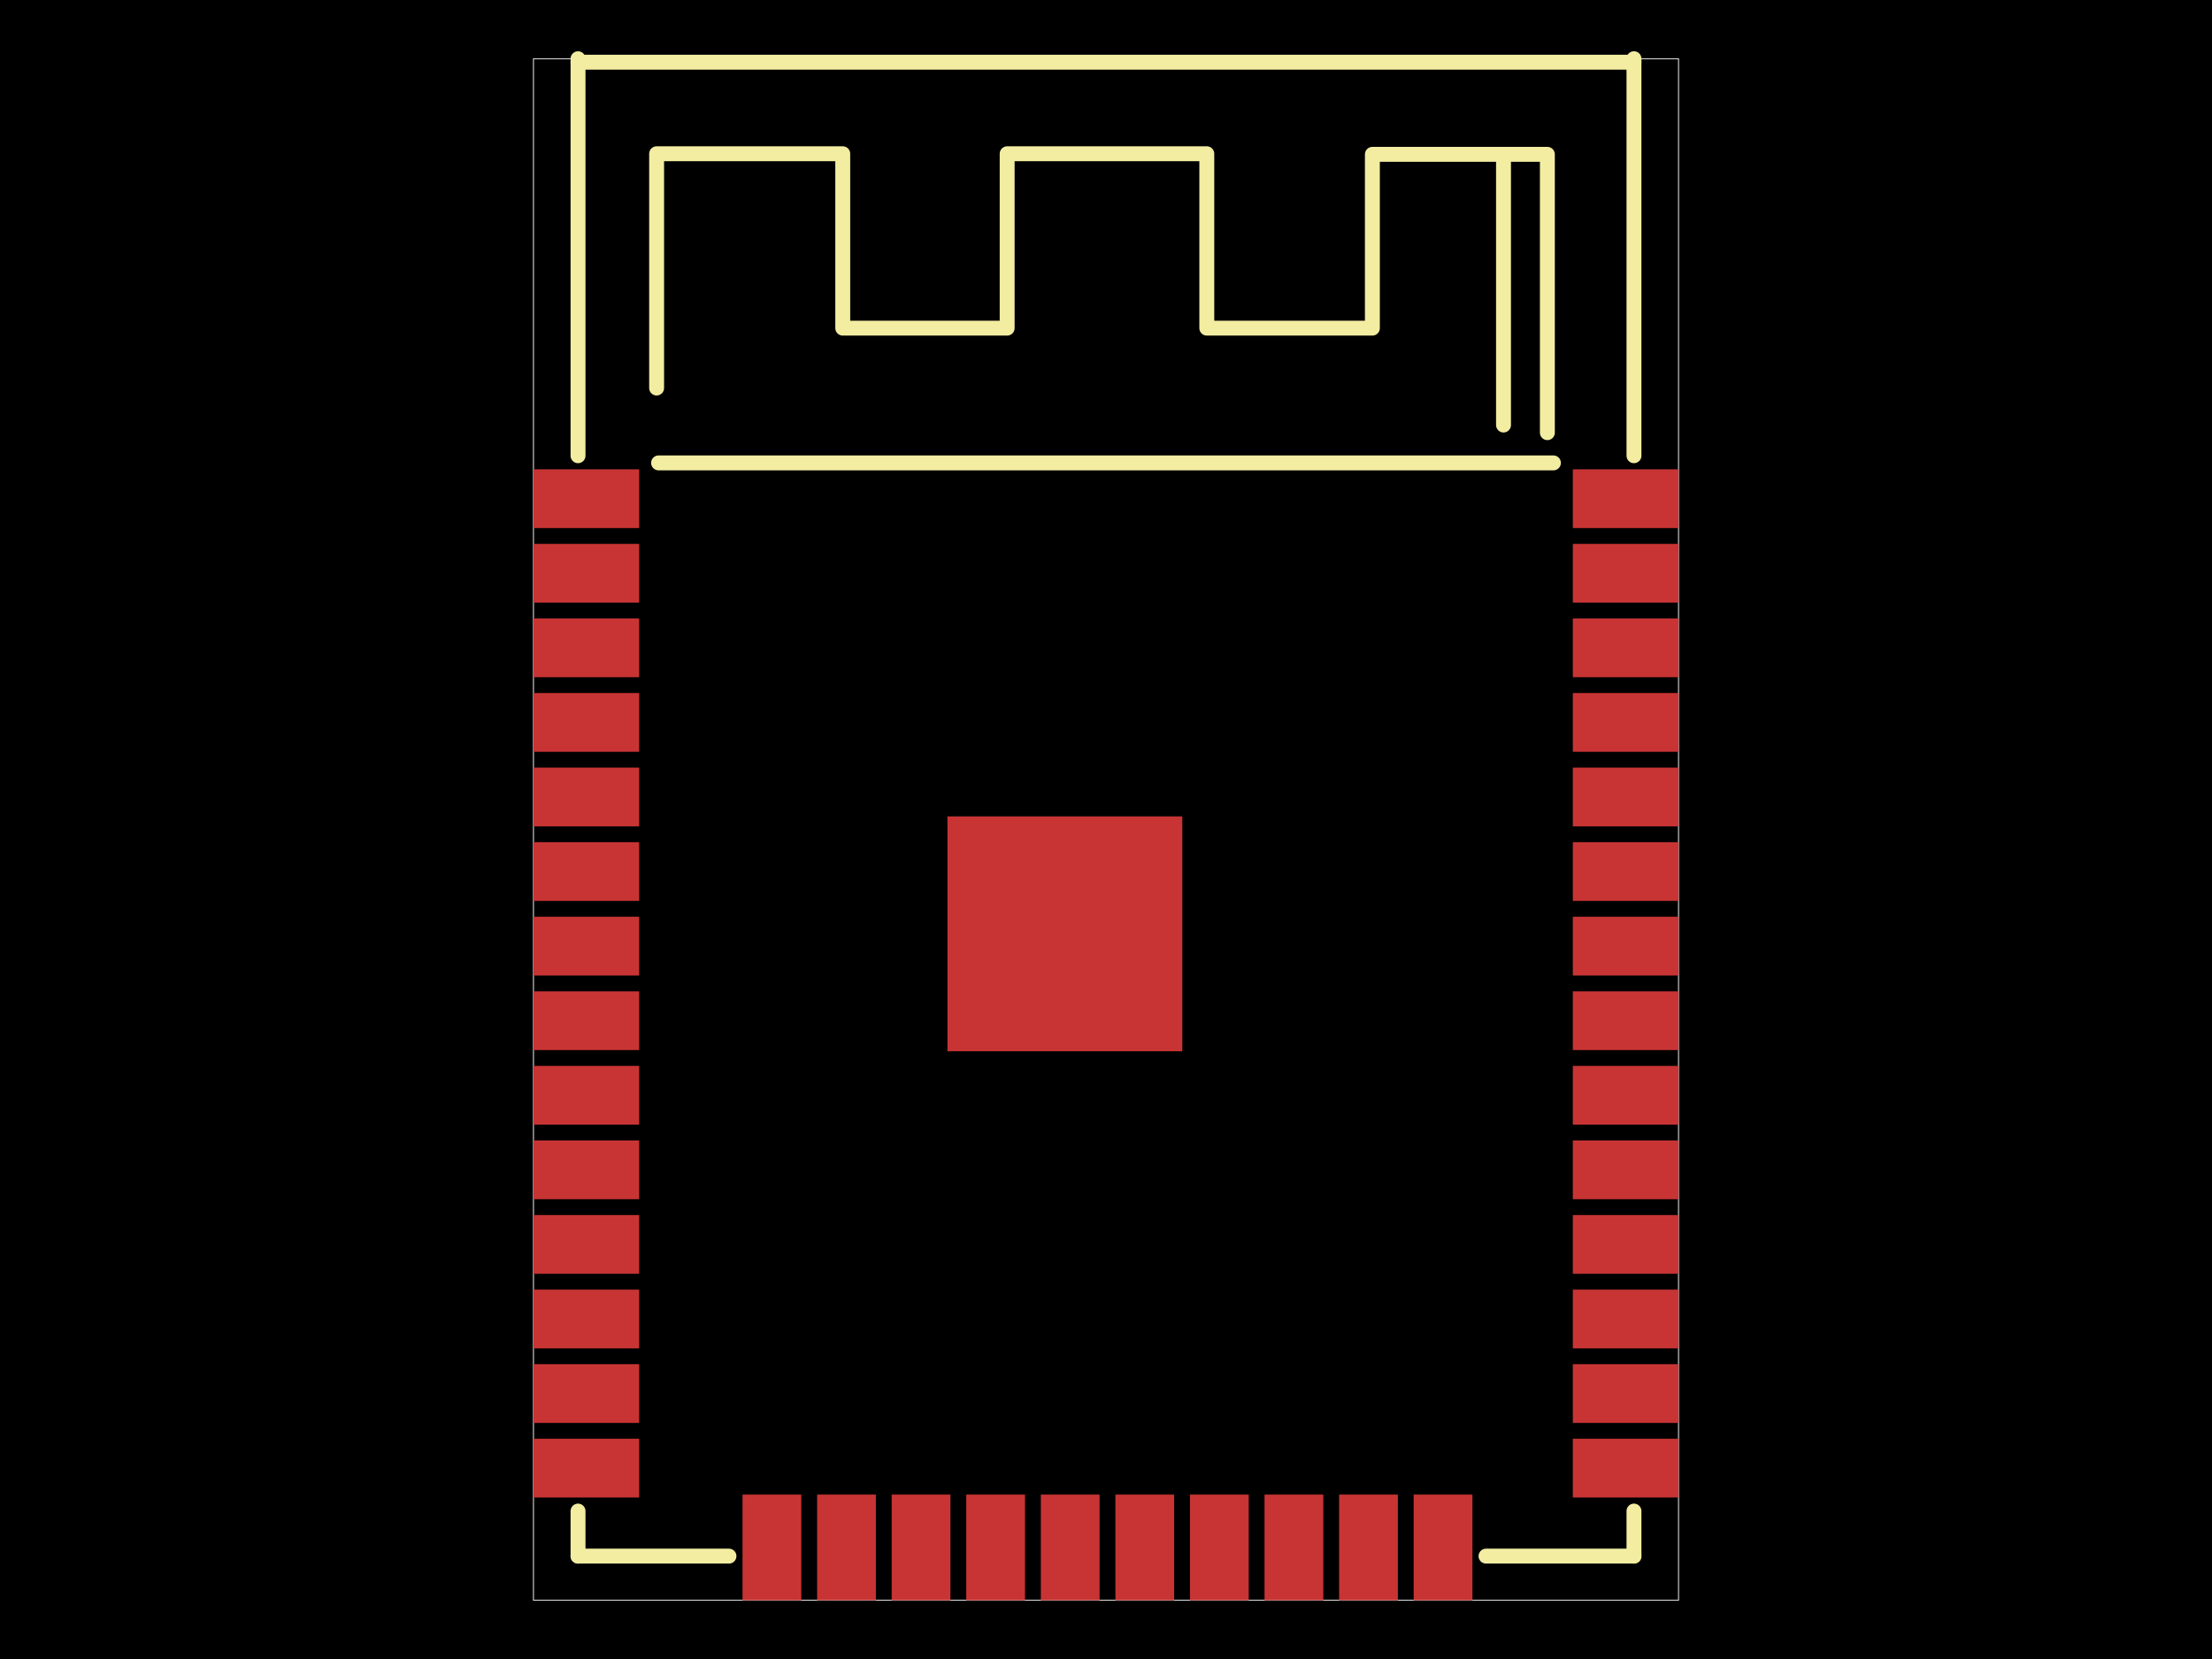
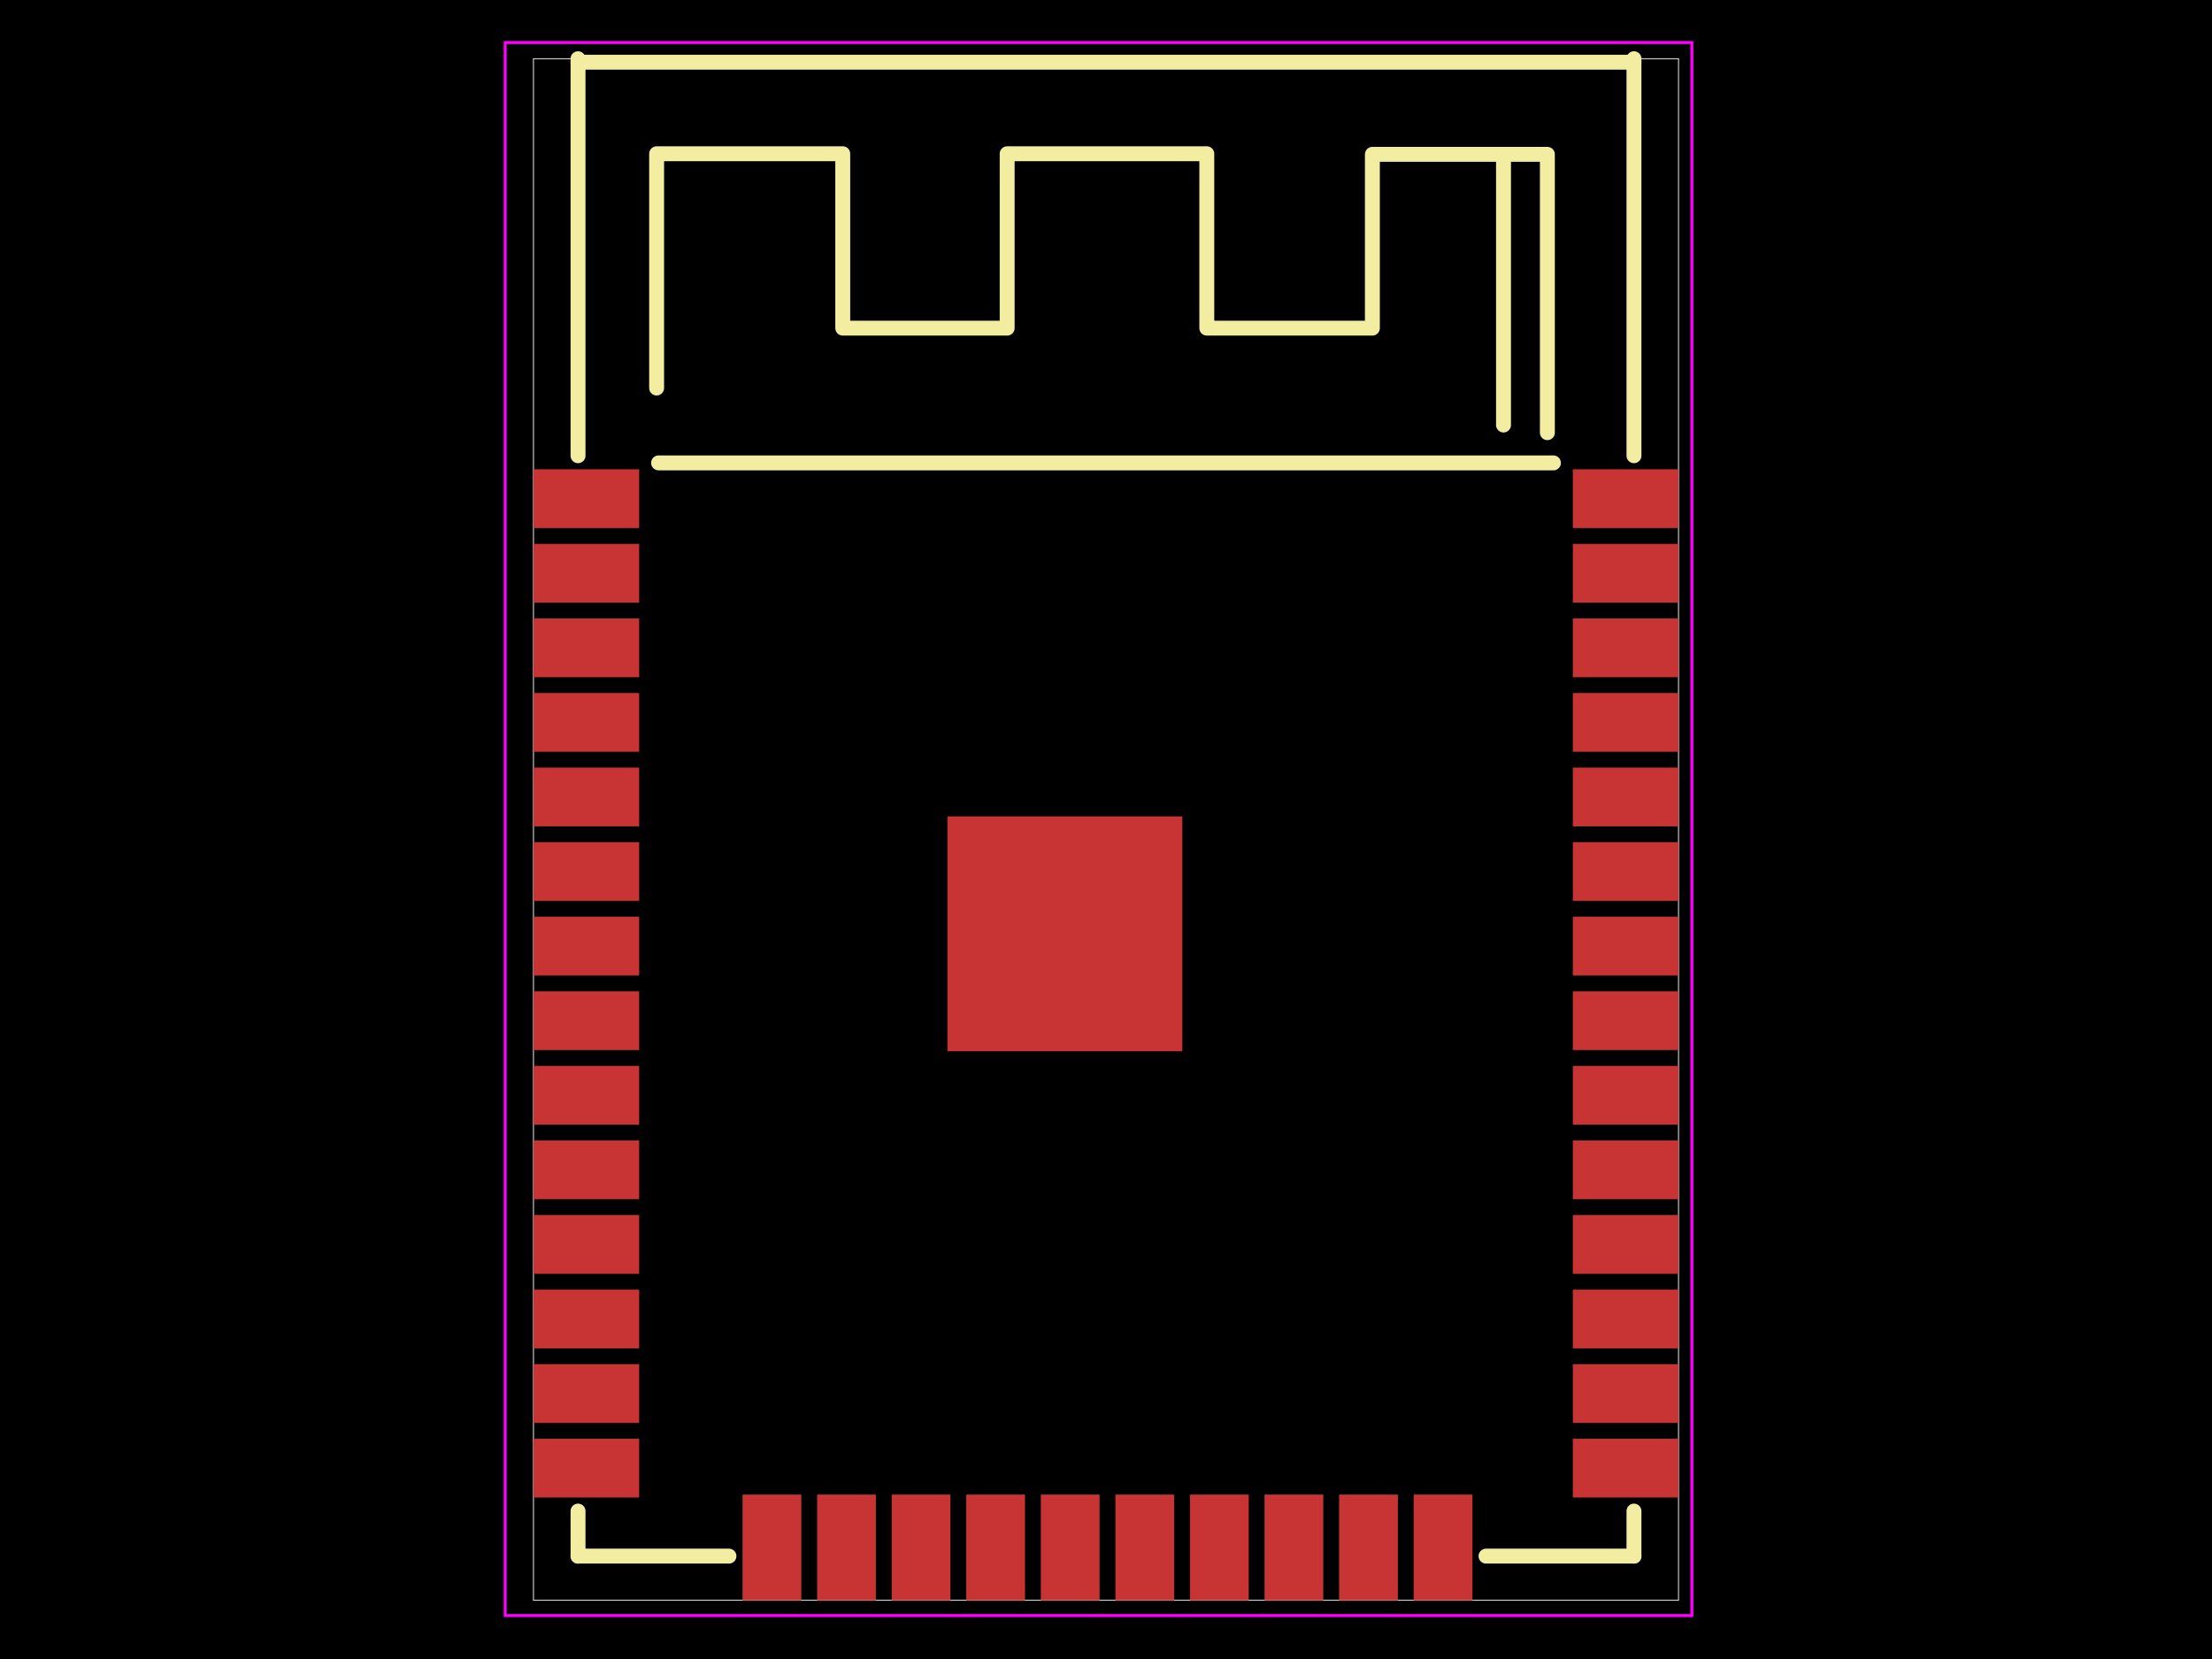
<svg xmlns="http://www.w3.org/2000/svg" width="800" height="600">
  <style />
  <rect class="boundary" x="0" y="0" fill="#000" width="800" height="600" data-type="pcb_background" data-pcb-layer="global" />
  <rect class="pcb-boundary" fill="none" stroke="#fff" stroke-width="0.3" x="192.936" y="21.236" width="414.128" height="557.528" data-type="pcb_boundary" data-pcb-layer="global" />
  <rect class="pcb-pad" fill="rgb(200, 52, 52)" x="192.936" y="250.642" width="38.225" height="21.252" data-type="pcb_smtpad" data-pcb-layer="top" />
  <rect class="pcb-pad" fill="rgb(200, 52, 52)" x="192.936" y="277.612" width="38.225" height="21.252" data-type="pcb_smtpad" data-pcb-layer="top" />
  <rect class="pcb-pad" fill="rgb(200, 52, 52)" x="192.936" y="304.582" width="38.225" height="21.252" data-type="pcb_smtpad" data-pcb-layer="top" />
  <rect class="pcb-pad" fill="rgb(200, 52, 52)" x="192.936" y="331.552" width="38.225" height="21.252" data-type="pcb_smtpad" data-pcb-layer="top" />
  <rect class="pcb-pad" fill="rgb(200, 52, 52)" x="192.936" y="358.521" width="38.225" height="21.252" data-type="pcb_smtpad" data-pcb-layer="top" />
  <rect class="pcb-pad" fill="rgb(200, 52, 52)" x="192.936" y="385.491" width="38.225" height="21.252" data-type="pcb_smtpad" data-pcb-layer="top" />
  <rect class="pcb-pad" fill="rgb(200, 52, 52)" x="192.936" y="412.461" width="38.225" height="21.252" data-type="pcb_smtpad" data-pcb-layer="top" />
  <rect class="pcb-pad" fill="rgb(200, 52, 52)" x="192.936" y="439.431" width="38.225" height="21.252" data-type="pcb_smtpad" data-pcb-layer="top" />
  <rect class="pcb-pad" fill="rgb(200, 52, 52)" x="511.278" y="540.539" width="21.252" height="38.225" data-type="pcb_smtpad" data-pcb-layer="top" />
  <rect class="pcb-pad" fill="rgb(200, 52, 52)" x="568.839" y="520.341" width="38.225" height="21.252" data-type="pcb_smtpad" data-pcb-layer="top" />
  <rect class="pcb-pad" fill="rgb(200, 52, 52)" x="568.839" y="493.371" width="38.225" height="21.252" data-type="pcb_smtpad" data-pcb-layer="top" />
  <rect class="pcb-pad" fill="rgb(200, 52, 52)" x="568.839" y="466.401" width="38.225" height="21.252" data-type="pcb_smtpad" data-pcb-layer="top" />
  <rect class="pcb-pad" fill="rgb(200, 52, 52)" x="568.839" y="439.431" width="38.225" height="21.252" data-type="pcb_smtpad" data-pcb-layer="top" />
  <rect class="pcb-pad" fill="rgb(200, 52, 52)" x="568.839" y="412.461" width="38.225" height="21.252" data-type="pcb_smtpad" data-pcb-layer="top" />
  <rect class="pcb-pad" fill="rgb(200, 52, 52)" x="568.839" y="385.491" width="38.225" height="21.252" data-type="pcb_smtpad" data-pcb-layer="top" />
  <rect class="pcb-pad" fill="rgb(200, 52, 52)" x="568.839" y="358.521" width="38.225" height="21.252" data-type="pcb_smtpad" data-pcb-layer="top" />
  <rect class="pcb-pad" fill="rgb(200, 52, 52)" x="322.489" y="540.539" width="21.252" height="38.225" data-type="pcb_smtpad" data-pcb-layer="top" />
  <rect class="pcb-pad" fill="rgb(200, 52, 52)" x="192.936" y="466.401" width="38.225" height="21.252" data-type="pcb_smtpad" data-pcb-layer="top" />
  <rect class="pcb-pad" fill="rgb(200, 52, 52)" x="192.936" y="493.371" width="38.225" height="21.252" data-type="pcb_smtpad" data-pcb-layer="top" />
  <rect class="pcb-pad" fill="rgb(200, 52, 52)" x="192.936" y="520.341" width="38.225" height="21.252" data-type="pcb_smtpad" data-pcb-layer="top" />
  <rect class="pcb-pad" fill="rgb(200, 52, 52)" x="268.549" y="540.539" width="21.252" height="38.225" data-type="pcb_smtpad" data-pcb-layer="top" />
  <rect class="pcb-pad" fill="rgb(200, 52, 52)" x="295.519" y="540.539" width="21.252" height="38.225" data-type="pcb_smtpad" data-pcb-layer="top" />
  <rect class="pcb-pad" fill="rgb(200, 52, 52)" x="192.936" y="223.672" width="38.225" height="21.252" data-type="pcb_smtpad" data-pcb-layer="top" />
  <rect class="pcb-pad" fill="rgb(200, 52, 52)" x="192.936" y="196.702" width="38.225" height="21.252" data-type="pcb_smtpad" data-pcb-layer="top" />
  <rect class="pcb-pad" fill="rgb(200, 52, 52)" x="192.936" y="169.732" width="38.225" height="21.252" data-type="pcb_smtpad" data-pcb-layer="top" />
  <rect class="pcb-pad" fill="rgb(200, 52, 52)" x="349.458" y="540.539" width="21.252" height="38.225" data-type="pcb_smtpad" data-pcb-layer="top" />
  <rect class="pcb-pad" fill="rgb(200, 52, 52)" x="376.428" y="540.539" width="21.252" height="38.225" data-type="pcb_smtpad" data-pcb-layer="top" />
  <rect class="pcb-pad" fill="rgb(200, 52, 52)" x="403.398" y="540.539" width="21.252" height="38.225" data-type="pcb_smtpad" data-pcb-layer="top" />
  <rect class="pcb-pad" fill="rgb(200, 52, 52)" x="484.308" y="540.539" width="21.252" height="38.225" data-type="pcb_smtpad" data-pcb-layer="top" />
  <rect class="pcb-pad" fill="rgb(200, 52, 52)" x="457.338" y="540.539" width="21.252" height="38.225" data-type="pcb_smtpad" data-pcb-layer="top" />
  <rect class="pcb-pad" fill="rgb(200, 52, 52)" x="430.368" y="540.539" width="21.252" height="38.225" data-type="pcb_smtpad" data-pcb-layer="top" />
  <rect class="pcb-pad" fill="rgb(200, 52, 52)" x="568.839" y="331.552" width="38.225" height="21.252" data-type="pcb_smtpad" data-pcb-layer="top" />
  <rect class="pcb-pad" fill="rgb(200, 52, 52)" x="568.839" y="304.582" width="38.225" height="21.252" data-type="pcb_smtpad" data-pcb-layer="top" />
  <rect class="pcb-pad" fill="rgb(200, 52, 52)" x="568.839" y="277.612" width="38.225" height="21.252" data-type="pcb_smtpad" data-pcb-layer="top" />
  <rect class="pcb-pad" fill="rgb(200, 52, 52)" x="568.839" y="250.642" width="38.225" height="21.252" data-type="pcb_smtpad" data-pcb-layer="top" />
  <rect class="pcb-pad" fill="rgb(200, 52, 52)" x="568.839" y="223.672" width="38.225" height="21.252" data-type="pcb_smtpad" data-pcb-layer="top" />
  <rect class="pcb-pad" fill="rgb(200, 52, 52)" x="568.839" y="196.702" width="38.225" height="21.252" data-type="pcb_smtpad" data-pcb-layer="top" />
  <rect class="pcb-pad" fill="rgb(200, 52, 52)" x="568.839" y="169.732" width="38.225" height="21.252" data-type="pcb_smtpad" data-pcb-layer="top" />
  <rect class="pcb-pad" fill="rgb(200, 52, 52)" x="342.658" y="295.259" width="84.944" height="84.944" data-type="pcb_smtpad" data-pcb-layer="top" />
  <path class="pcb-silkscreen pcb-silkscreen-top" d="M 237.475 140.337 L 237.475 55.605 L 304.794 55.605 L 304.794 118.676 L 364.255 118.676 L 364.255 55.605 L 436.457 55.605 L 436.457 118.676 L 496.343 118.676 L 496.343 55.817 L 559.627 55.817 L 559.627 156.477" fill="none" stroke="#f2eda1" stroke-width="5.394" stroke-linecap="round" stroke-linejoin="round" data-pcb-component-id="pcb_component_1" data-pcb-silkscreen-path-id="pcb_silkscreen_path_83" data-type="pcb_silkscreen_path" data-pcb-layer="top" />
  <path class="pcb-silkscreen pcb-silkscreen-top" d="M 543.768 55.817 L 543.768 153.716" fill="none" stroke="#f2eda1" stroke-width="5.394" stroke-linecap="round" stroke-linejoin="round" data-pcb-component-id="pcb_component_1" data-pcb-silkscreen-path-id="pcb_silkscreen_path_84" data-type="pcb_silkscreen_path" data-pcb-layer="top" />
  <path class="pcb-silkscreen pcb-silkscreen-top" d="M 238.181 167.413 L 561.819 167.413" fill="none" stroke="#f2eda1" stroke-width="5.394" stroke-linecap="round" stroke-linejoin="round" data-pcb-component-id="pcb_component_1" data-pcb-silkscreen-path-id="pcb_silkscreen_path_85" data-type="pcb_silkscreen_path" data-pcb-layer="top" />
  <path class="pcb-silkscreen pcb-silkscreen-top" d="M 209.053 21.236 L 209.053 164.824" fill="none" stroke="#f2eda1" stroke-width="5.394" stroke-linecap="round" stroke-linejoin="round" data-pcb-component-id="pcb_component_1" data-pcb-silkscreen-path-id="pcb_silkscreen_path_86" data-type="pcb_silkscreen_path" data-pcb-layer="top" />
  <path class="pcb-silkscreen pcb-silkscreen-top" d="M 209.053 546.501 L 209.053 562.791" fill="none" stroke="#f2eda1" stroke-width="5.394" stroke-linecap="round" stroke-linejoin="round" data-pcb-component-id="pcb_component_1" data-pcb-silkscreen-path-id="pcb_silkscreen_path_87" data-type="pcb_silkscreen_path" data-pcb-layer="top" />
  <path class="pcb-silkscreen pcb-silkscreen-top" d="M 590.947 21.236 L 590.947 164.824" fill="none" stroke="#f2eda1" stroke-width="5.394" stroke-linecap="round" stroke-linejoin="round" data-pcb-component-id="pcb_component_1" data-pcb-silkscreen-path-id="pcb_silkscreen_path_88" data-type="pcb_silkscreen_path" data-pcb-layer="top" />
  <path class="pcb-silkscreen pcb-silkscreen-top" d="M 590.947 546.501 L 590.947 562.791" fill="none" stroke="#f2eda1" stroke-width="5.394" stroke-linecap="round" stroke-linejoin="round" data-pcb-component-id="pcb_component_1" data-pcb-silkscreen-path-id="pcb_silkscreen_path_89" data-type="pcb_silkscreen_path" data-pcb-layer="top" />
  <path class="pcb-silkscreen pcb-silkscreen-top" d="M 209.053 562.791 L 263.64 562.791" fill="none" stroke="#f2eda1" stroke-width="5.394" stroke-linecap="round" stroke-linejoin="round" data-pcb-component-id="pcb_component_1" data-pcb-silkscreen-path-id="pcb_silkscreen_path_90" data-type="pcb_silkscreen_path" data-pcb-layer="top" />
  <path class="pcb-silkscreen pcb-silkscreen-top" d="M 537.438 562.791 L 590.947 562.791" fill="none" stroke="#f2eda1" stroke-width="5.394" stroke-linecap="round" stroke-linejoin="round" data-pcb-component-id="pcb_component_1" data-pcb-silkscreen-path-id="pcb_silkscreen_path_91" data-type="pcb_silkscreen_path" data-pcb-layer="top" />
  <path class="pcb-silkscreen pcb-silkscreen-top" d="M 209.053 22.493 L 590.947 22.493" fill="none" stroke="#f2eda1" stroke-width="5.394" stroke-linecap="round" stroke-linejoin="round" data-pcb-component-id="pcb_component_1" data-pcb-silkscreen-path-id="pcb_silkscreen_path_92" data-type="pcb_silkscreen_path" data-pcb-layer="top" />
+   <polygon points="182.708,15.388 611.898,15.388 611.898,584.282 182.708,584.282 182.708,15.388" class="pcb-courtyard-outline pcb-courtyard-top" data-pcb-courtyard-outline-id="pcb_courtyard_outline_C95209_1" data-type="pcb_courtyard_outline" data-pcb-layer="top" fill="none" stroke="#FF00FF" stroke-width="1.062" />
</svg>
